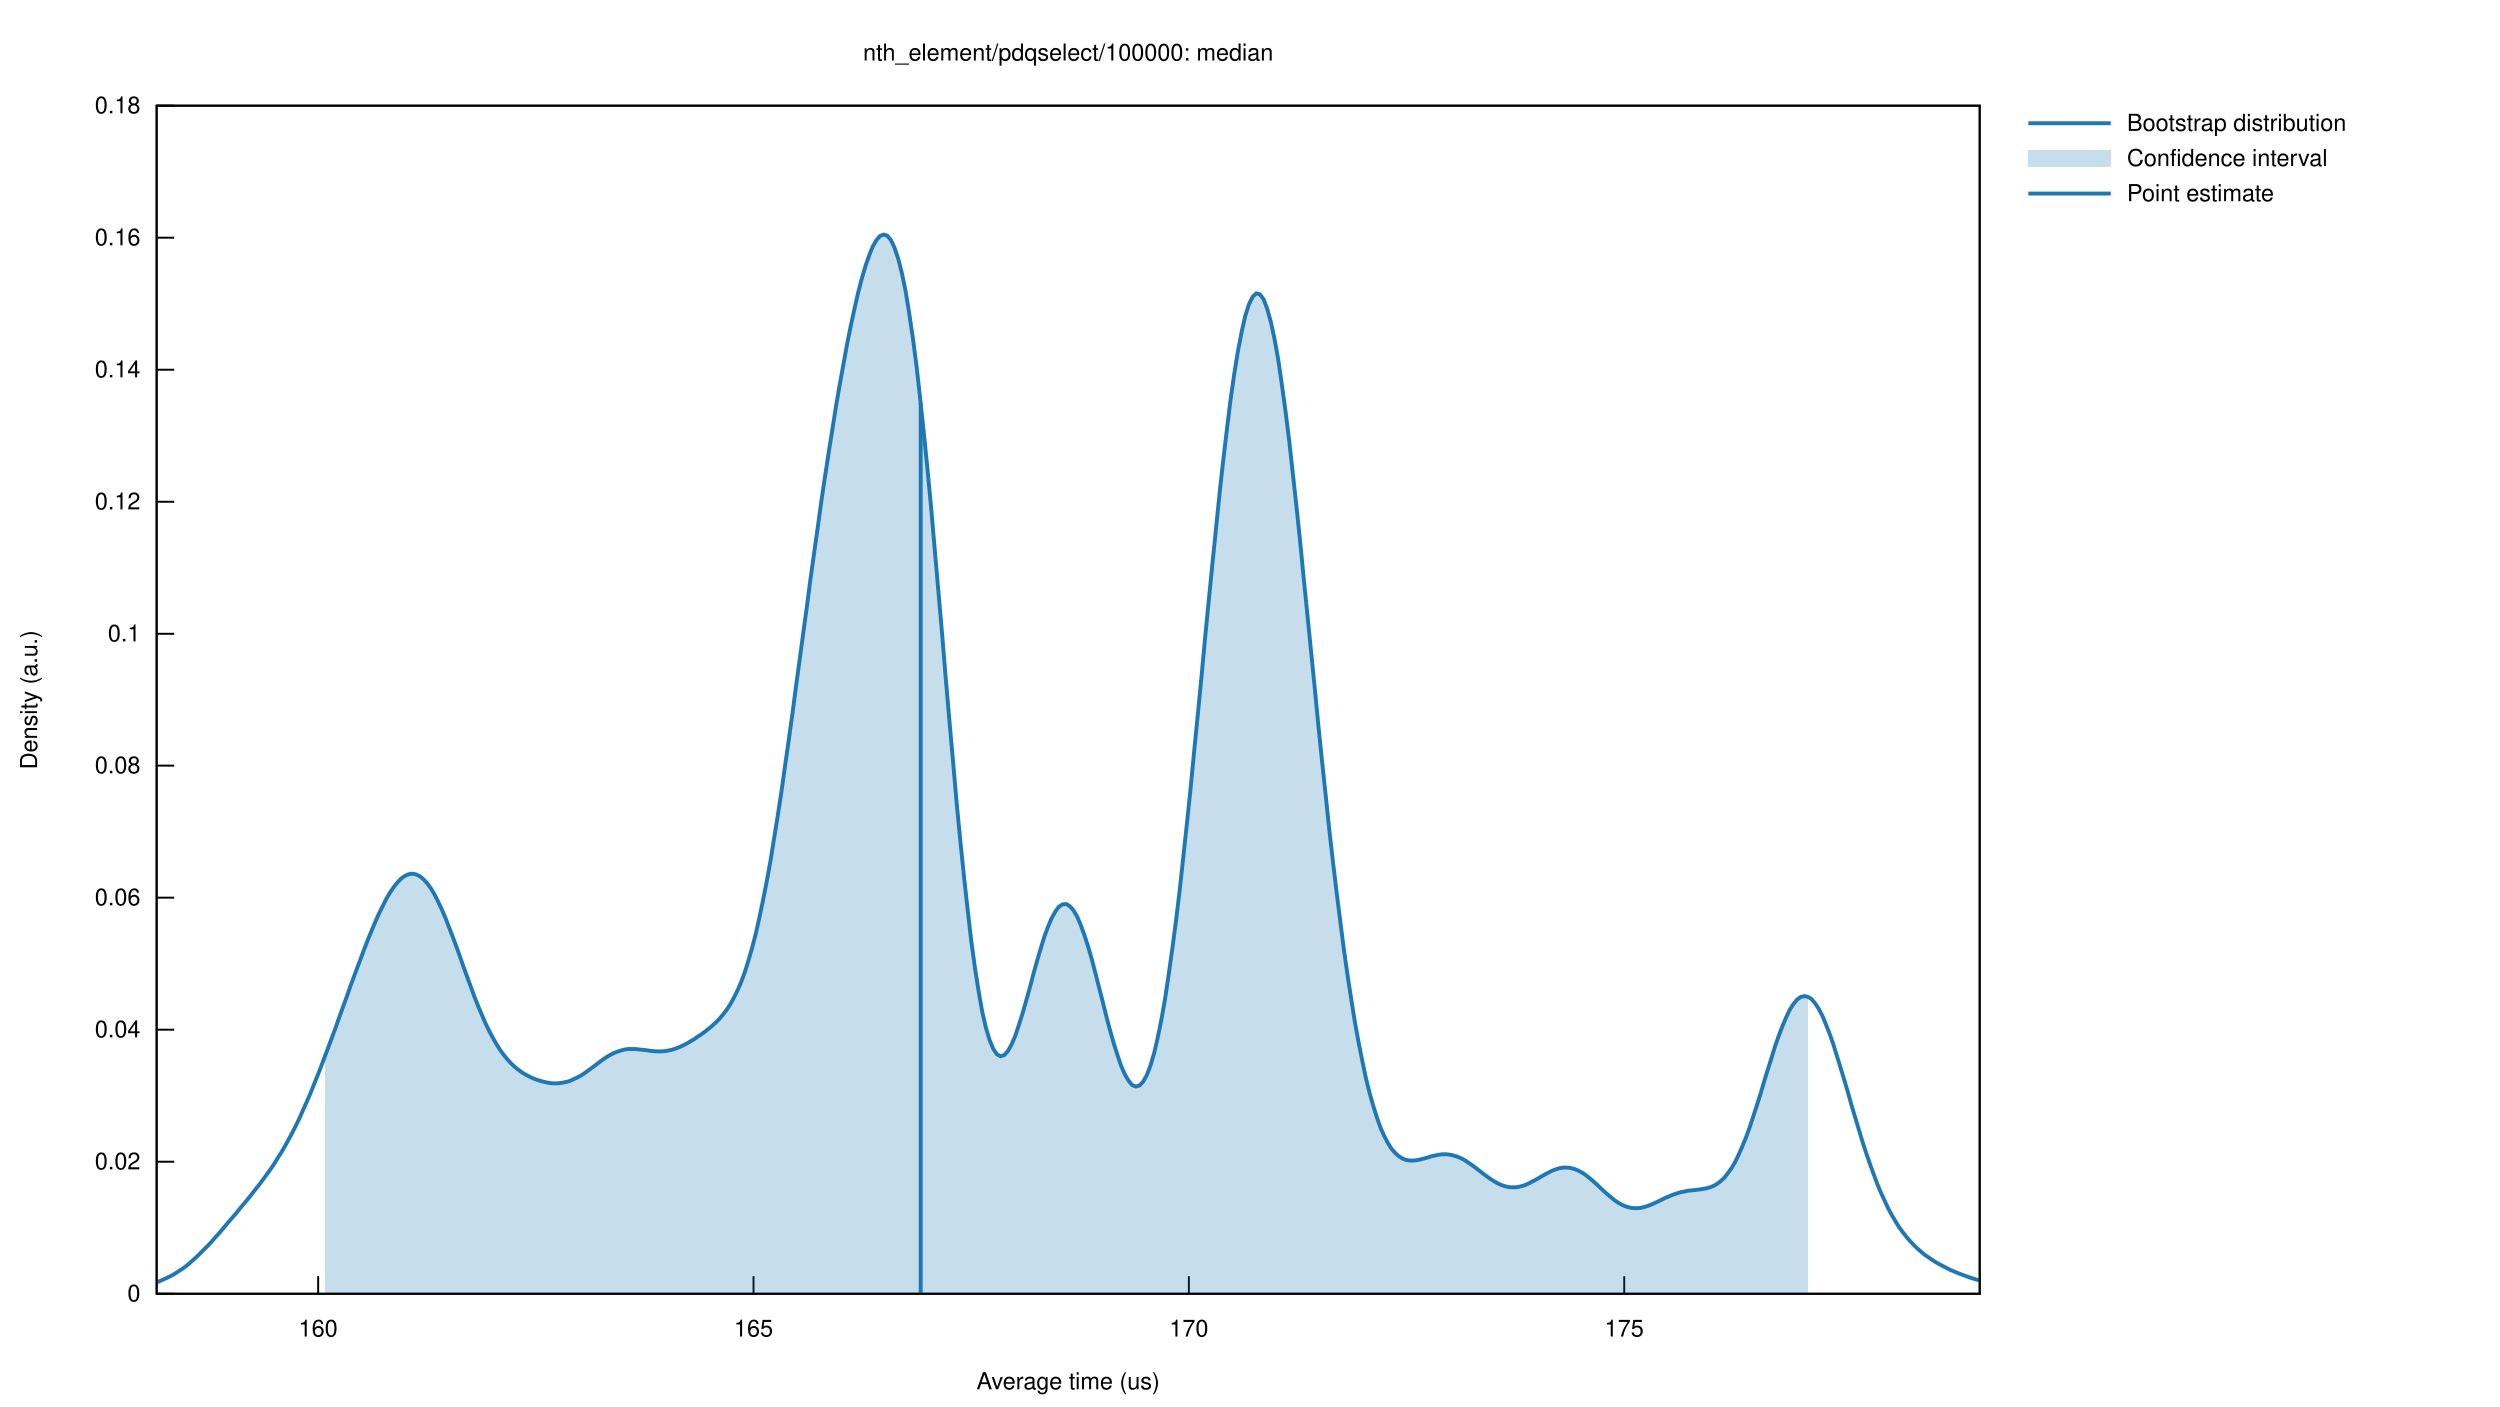
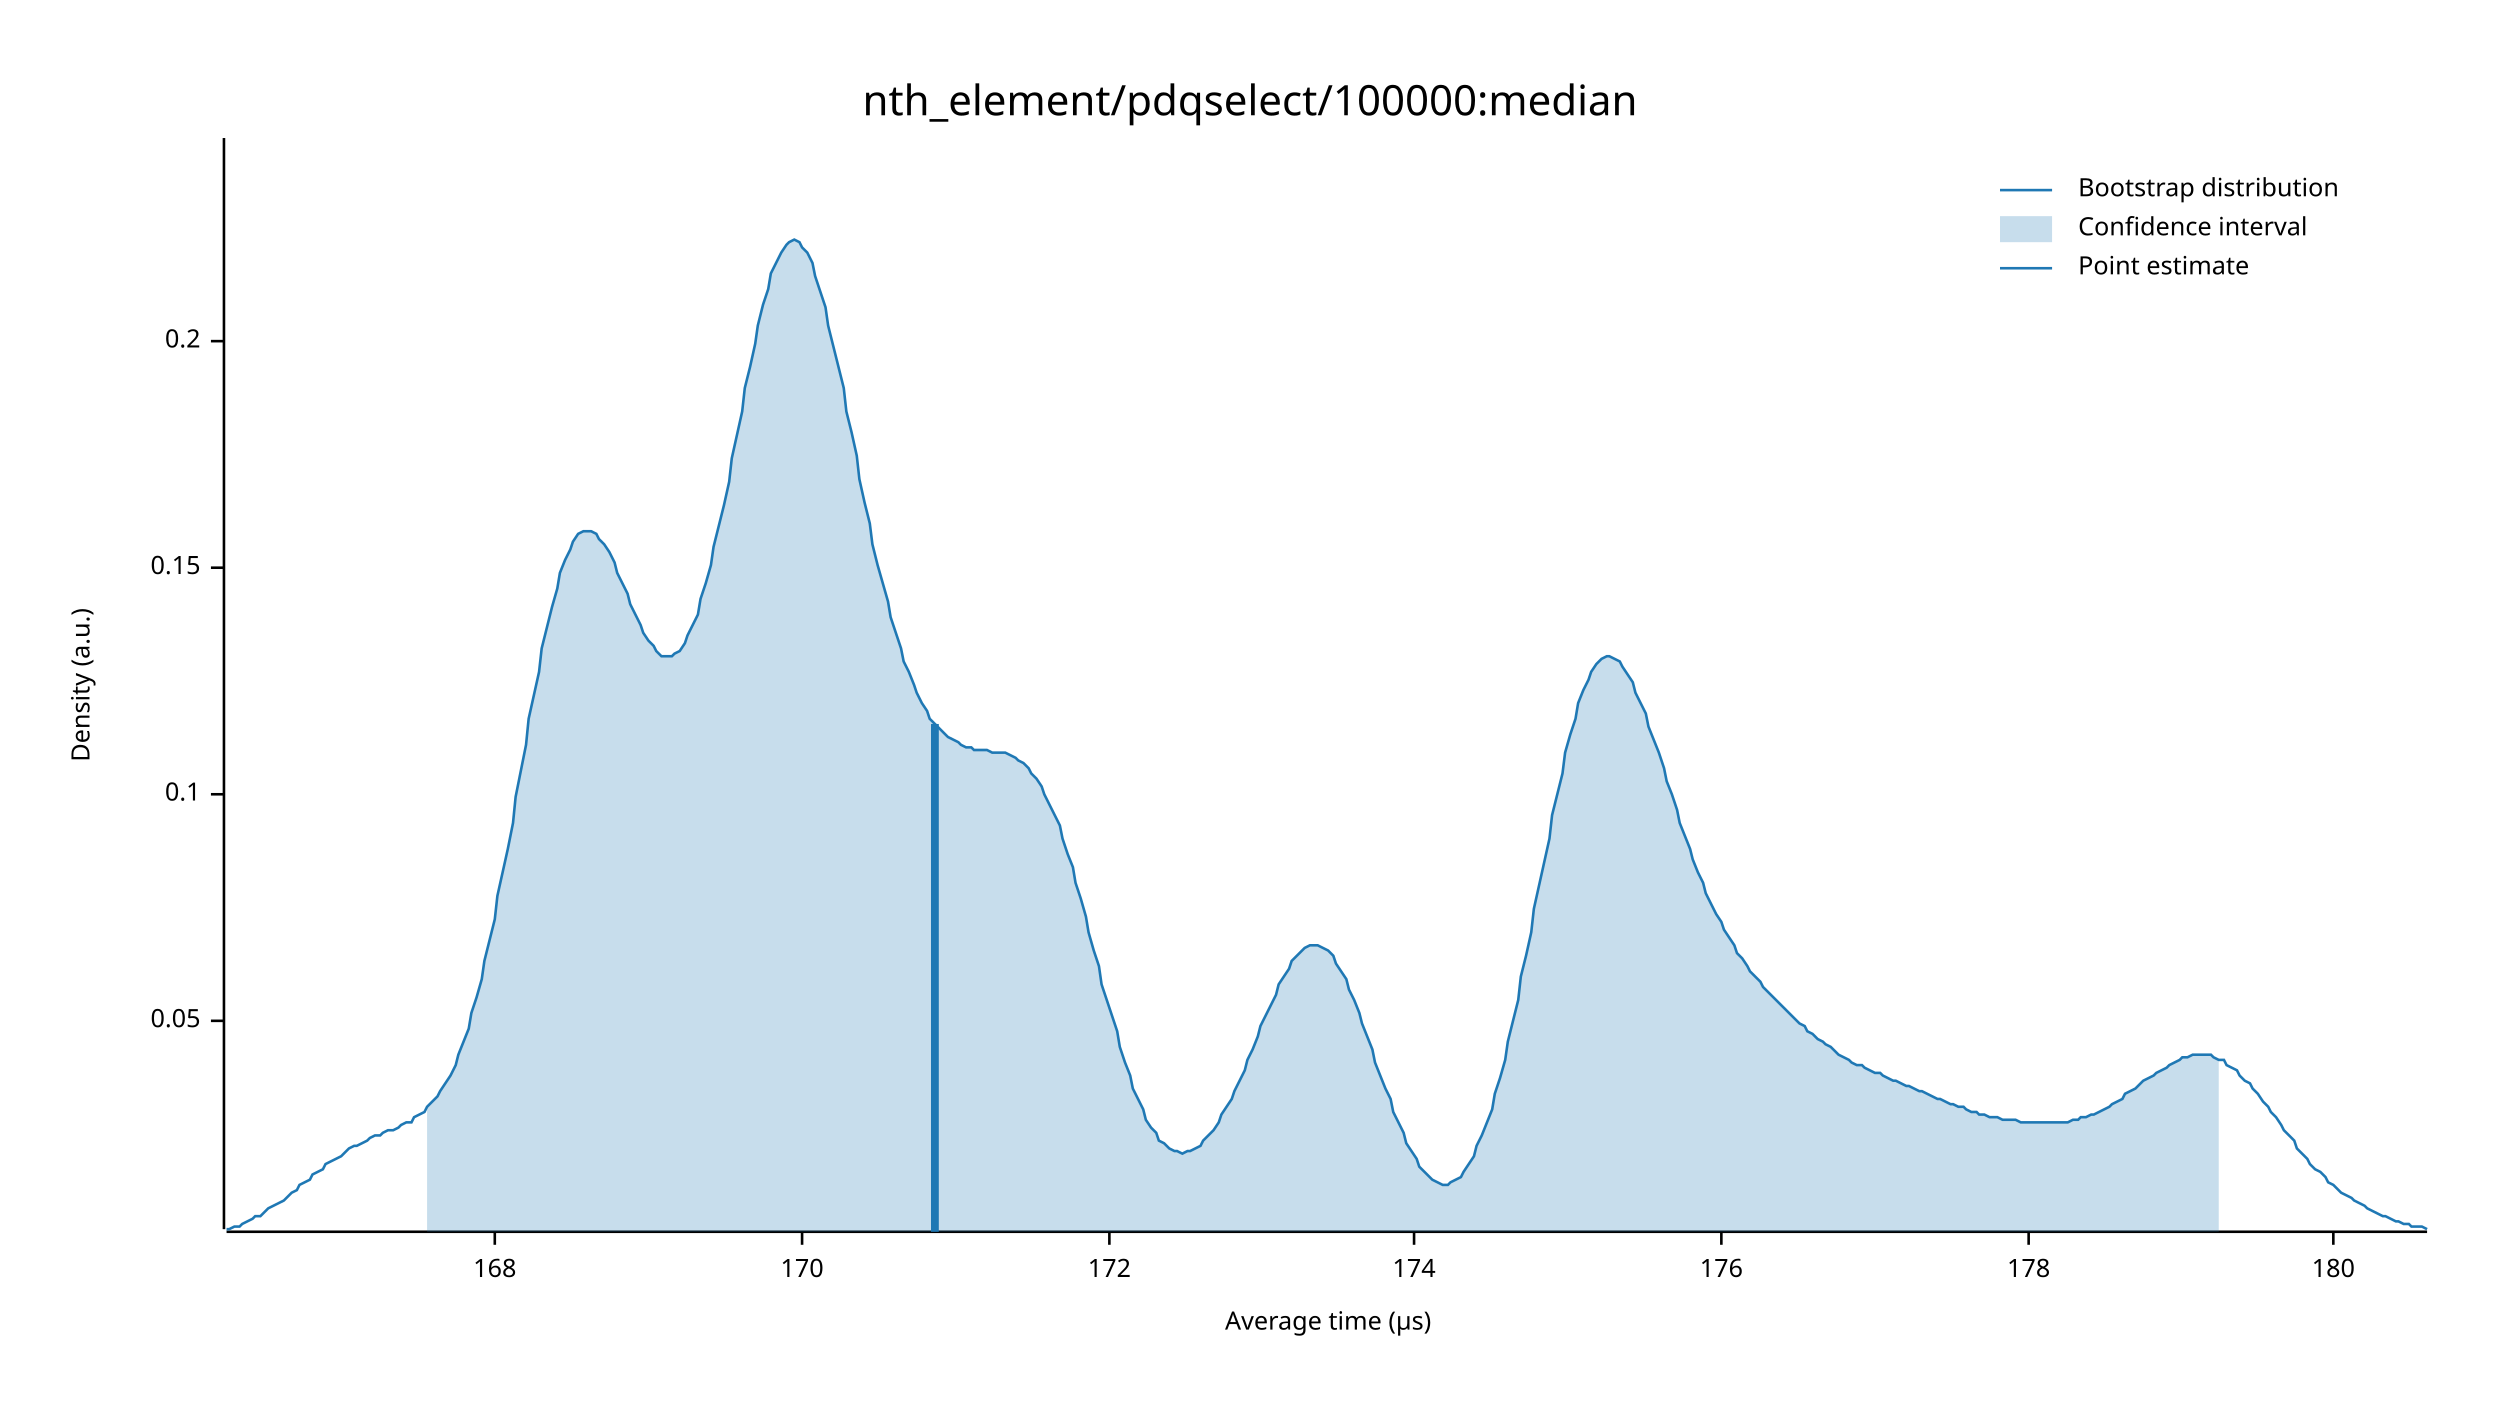
- <svg xmlns="http://www.w3.org/2000/svg" xmlns:xlink="http://www.w3.org/1999/xlink" viewBox="0 0 1280 720">
-   <g id="gnuplot_canvas">
-     <rect x="0" y="0" width="1280" height="720" fill="none" />
-     <defs>
-       <circle id="gpDot" r="0.5" stroke-width="0.5" stroke="currentColor" />
-       <path id="gpPt0" stroke-width="0.222" stroke="currentColor" d="M-1,0 h2 M0,-1 v2" />
-       <path id="gpPt1" stroke-width="0.222" stroke="currentColor" d="M-1,-1 L1,1 M1,-1 L-1,1" />
-       <path id="gpPt2" stroke-width="0.222" stroke="currentColor" d="M-1,0 L1,0 M0,-1 L0,1 M-1,-1 L1,1 M-1,1 L1,-1" />
-       <rect id="gpPt3" stroke-width="0.222" stroke="currentColor" x="-1" y="-1" width="2" height="2" />
-       <rect id="gpPt4" stroke-width="0.222" stroke="currentColor" fill="currentColor" x="-1" y="-1" width="2" height="2" />
-       <circle id="gpPt5" stroke-width="0.222" stroke="currentColor" cx="0" cy="0" r="1" />
-       <use xlink:href="#gpPt5" id="gpPt6" fill="currentColor" stroke="none" />
-       <path id="gpPt7" stroke-width="0.222" stroke="currentColor" d="M0,-1.33 L-1.33,0.67 L1.33,0.67 z" />
-       <use xlink:href="#gpPt7" id="gpPt8" fill="currentColor" stroke="none" />
-       <use xlink:href="#gpPt7" id="gpPt9" stroke="currentColor" transform="rotate(180)" />
-       <use xlink:href="#gpPt9" id="gpPt10" fill="currentColor" stroke="none" />
-       <use xlink:href="#gpPt3" id="gpPt11" stroke="currentColor" transform="rotate(45)" />
-       <use xlink:href="#gpPt11" id="gpPt12" fill="currentColor" stroke="none" />
-       <path id="gpPt13" stroke-width="0.222" stroke="currentColor" d="M0,1.330 L1.265,0.411 L0.782,-1.067 L-0.782,-1.076 L-1.265,0.411 z" />
-       <use xlink:href="#gpPt13" id="gpPt14" fill="currentColor" stroke="none" />
-       <filter id="textbox" filterUnits="objectBoundingBox" x="0" y="0" height="1" width="1">
-         <feFlood flood-color="white" flood-opacity="1" result="bgnd" />
-         <feComposite in="SourceGraphic" in2="bgnd" operator="atop" />
-       </filter>
-       <filter id="greybox" filterUnits="objectBoundingBox" x="0" y="0" height="1" width="1">
-         <feFlood flood-color="lightgrey" flood-opacity="1" result="grey" />
-         <feComposite in="SourceGraphic" in2="grey" operator="atop" />
-       </filter>
-     </defs>
-     <g fill="none" color="white" stroke="currentColor" stroke-width="1.00" stroke-linecap="butt" stroke-linejoin="miter">
- </g>
-     <g fill="none" color="black" stroke="currentColor" stroke-width="1.00" stroke-linecap="butt" stroke-linejoin="miter">
-       <path stroke="black" d="M80.2,662.4 L89.2,662.4  " />
-       <g transform="translate(71.9,666.3)" stroke="none" fill="black" font-family="Helvetica" font-size="12.00" text-anchor="end">
-         <text>
-           <tspan font-family="Helvetica"> 0</tspan>
-         </text>
-       </g>
-     </g>
-     <g fill="none" color="black" stroke="currentColor" stroke-width="1.00" stroke-linecap="butt" stroke-linejoin="miter">
-       <path stroke="black" d="M80.2,594.8 L89.2,594.8  " />
-       <g transform="translate(71.9,598.7)" stroke="none" fill="black" font-family="Helvetica" font-size="12.00" text-anchor="end">
-         <text>
-           <tspan font-family="Helvetica"> 0.02</tspan>
-         </text>
-       </g>
-     </g>
-     <g fill="none" color="black" stroke="currentColor" stroke-width="1.00" stroke-linecap="butt" stroke-linejoin="miter">
-       <path stroke="black" d="M80.2,527.2 L89.2,527.2  " />
-       <g transform="translate(71.9,531.1)" stroke="none" fill="black" font-family="Helvetica" font-size="12.00" text-anchor="end">
-         <text>
-           <tspan font-family="Helvetica"> 0.04</tspan>
-         </text>
-       </g>
-     </g>
-     <g fill="none" color="black" stroke="currentColor" stroke-width="1.00" stroke-linecap="butt" stroke-linejoin="miter">
-       <path stroke="black" d="M80.2,459.6 L89.2,459.6  " />
-       <g transform="translate(71.9,463.5)" stroke="none" fill="black" font-family="Helvetica" font-size="12.00" text-anchor="end">
-         <text>
-           <tspan font-family="Helvetica"> 0.06</tspan>
-         </text>
-       </g>
-     </g>
-     <g fill="none" color="black" stroke="currentColor" stroke-width="1.00" stroke-linecap="butt" stroke-linejoin="miter">
-       <path stroke="black" d="M80.2,392.0 L89.2,392.0  " />
-       <g transform="translate(71.9,395.9)" stroke="none" fill="black" font-family="Helvetica" font-size="12.00" text-anchor="end">
-         <text>
-           <tspan font-family="Helvetica"> 0.08</tspan>
-         </text>
-       </g>
-     </g>
-     <g fill="none" color="black" stroke="currentColor" stroke-width="1.00" stroke-linecap="butt" stroke-linejoin="miter">
-       <path stroke="black" d="M80.2,324.5 L89.2,324.5  " />
-       <g transform="translate(71.9,328.4)" stroke="none" fill="black" font-family="Helvetica" font-size="12.00" text-anchor="end">
-         <text>
-           <tspan font-family="Helvetica"> 0.1</tspan>
-         </text>
-       </g>
-     </g>
-     <g fill="none" color="black" stroke="currentColor" stroke-width="1.00" stroke-linecap="butt" stroke-linejoin="miter">
-       <path stroke="black" d="M80.2,256.9 L89.2,256.9  " />
-       <g transform="translate(71.9,260.8)" stroke="none" fill="black" font-family="Helvetica" font-size="12.00" text-anchor="end">
-         <text>
-           <tspan font-family="Helvetica"> 0.12</tspan>
-         </text>
-       </g>
-     </g>
-     <g fill="none" color="black" stroke="currentColor" stroke-width="1.00" stroke-linecap="butt" stroke-linejoin="miter">
-       <path stroke="black" d="M80.2,189.3 L89.2,189.3  " />
-       <g transform="translate(71.9,193.2)" stroke="none" fill="black" font-family="Helvetica" font-size="12.00" text-anchor="end">
-         <text>
-           <tspan font-family="Helvetica"> 0.14</tspan>
-         </text>
-       </g>
-     </g>
-     <g fill="none" color="black" stroke="currentColor" stroke-width="1.00" stroke-linecap="butt" stroke-linejoin="miter">
-       <path stroke="black" d="M80.2,121.7 L89.2,121.7  " />
-       <g transform="translate(71.9,125.6)" stroke="none" fill="black" font-family="Helvetica" font-size="12.00" text-anchor="end">
-         <text>
-           <tspan font-family="Helvetica"> 0.16</tspan>
-         </text>
-       </g>
-     </g>
-     <g fill="none" color="black" stroke="currentColor" stroke-width="1.00" stroke-linecap="butt" stroke-linejoin="miter">
-       <path stroke="black" d="M80.2,54.1 L89.2,54.1  " />
-       <g transform="translate(71.9,58.0)" stroke="none" fill="black" font-family="Helvetica" font-size="12.00" text-anchor="end">
-         <text>
-           <tspan font-family="Helvetica"> 0.18</tspan>
-         </text>
-       </g>
-     </g>
-     <g fill="none" color="black" stroke="currentColor" stroke-width="1.00" stroke-linecap="butt" stroke-linejoin="miter">
-       <path stroke="black" d="M162.9,662.4 L162.9,653.4  " />
-       <g transform="translate(162.9,684.3)" stroke="none" fill="black" font-family="Helvetica" font-size="12.00" text-anchor="middle">
-         <text>
-           <tspan font-family="Helvetica"> 160</tspan>
-         </text>
-       </g>
-     </g>
-     <g fill="none" color="black" stroke="currentColor" stroke-width="1.00" stroke-linecap="butt" stroke-linejoin="miter">
-       <path stroke="black" d="M385.8,662.4 L385.8,653.4  " />
-       <g transform="translate(385.8,684.3)" stroke="none" fill="black" font-family="Helvetica" font-size="12.00" text-anchor="middle">
-         <text>
-           <tspan font-family="Helvetica"> 165</tspan>
-         </text>
-       </g>
-     </g>
-     <g fill="none" color="black" stroke="currentColor" stroke-width="1.00" stroke-linecap="butt" stroke-linejoin="miter">
-       <path stroke="black" d="M608.7,662.4 L608.7,653.4  " />
-       <g transform="translate(608.7,684.3)" stroke="none" fill="black" font-family="Helvetica" font-size="12.00" text-anchor="middle">
-         <text>
-           <tspan font-family="Helvetica"> 170</tspan>
-         </text>
-       </g>
-     </g>
-     <g fill="none" color="black" stroke="currentColor" stroke-width="1.00" stroke-linecap="butt" stroke-linejoin="miter">
-       <path stroke="black" d="M831.6,662.4 L831.6,653.4  " />
-       <g transform="translate(831.6,684.3)" stroke="none" fill="black" font-family="Helvetica" font-size="12.00" text-anchor="middle">
-         <text>
-           <tspan font-family="Helvetica"> 175</tspan>
-         </text>
-       </g>
-     </g>
-     <g fill="none" color="black" stroke="currentColor" stroke-width="1.00" stroke-linecap="butt" stroke-linejoin="miter">
- </g>
-     <g fill="none" color="black" stroke="currentColor" stroke-width="1.00" stroke-linecap="butt" stroke-linejoin="miter">
-       <path stroke="black" d="M80.2,54.1 L80.2,662.4 L1013.6,662.4 L1013.6,54.1 L80.2,54.1 Z  " />
-     </g>
-     <g fill="none" color="black" stroke="currentColor" stroke-width="1.00" stroke-linecap="butt" stroke-linejoin="miter">
-       <g transform="translate(19.0,358.3) rotate(270)" stroke="none" fill="black" font-family="Helvetica" font-size="12.00" text-anchor="middle">
-         <text>
-           <tspan font-family="Helvetica">Density (a.u.)</tspan>
-         </text>
-       </g>
-     </g>
-     <g fill="none" color="black" stroke="currentColor" stroke-width="1.00" stroke-linecap="butt" stroke-linejoin="miter">
-       <g transform="translate(546.9,711.3)" stroke="none" fill="black" font-family="Helvetica" font-size="12.00" text-anchor="middle">
-         <text>
-           <tspan font-family="Helvetica">Average time (us)</tspan>
-         </text>
-       </g>
-     </g>
-     <g fill="none" color="black" stroke="currentColor" stroke-width="1.00" stroke-linecap="butt" stroke-linejoin="miter">
- </g>
-     <g id="gnuplot_plot_1">
-       <g fill="none" color="white" stroke="currentColor" stroke-width="2.00" stroke-linecap="butt" stroke-linejoin="miter">
- </g>
-       <g fill="none" color="black" stroke="currentColor" stroke-width="2.00" stroke-linecap="butt" stroke-linejoin="miter">
-         <g transform="translate(1089.0,67.0)" stroke="none" fill="black" font-family="Helvetica" font-size="12.00" text-anchor="start">
-           <text>
-             <tspan font-family="Helvetica">Bootstrap distribution</tspan>
-           </text>
-         </g>
-       </g>
-       <g fill="none" color="black" stroke="currentColor" stroke-width="2.00" stroke-linecap="butt" stroke-linejoin="miter">
-         <path stroke="rgb( 31, 120, 180)" d="M1038.5,63.1 L1080.7,63.1 M80.2,656.5 L82.1,655.8 L83.9,655.0 L85.8,654.1 L87.7,653.2 L89.6,652.1   L91.4,650.9 L93.3,649.7 L95.2,648.3 L97.0,646.8 L98.9,645.1 L100.8,643.4 L102.6,641.6 L104.5,639.7   L106.4,637.8 L108.3,635.8 L110.1,633.7 L112.0,631.6 L113.9,629.4 L115.7,627.2 L117.6,625.0 L119.5,622.8   L121.4,620.6 L123.2,618.3 L125.1,616.1 L127.0,613.8 L128.8,611.5 L130.7,609.1 L132.6,606.7 L134.4,604.3   L136.3,601.7 L138.2,599.1 L140.1,596.3 L141.9,593.4 L143.8,590.4 L145.7,587.2 L147.5,583.9 L149.4,580.4   L151.3,576.7 L153.2,572.8 L155.0,568.7 L156.9,564.5 L158.8,560.1 L160.6,555.6 L162.5,550.9 L164.4,546.1   L166.2,541.2 L168.1,536.2 L170.0,531.1 L171.9,526.0 L173.7,520.8 L175.6,515.6 L177.5,510.4 L179.3,505.2   L181.2,500.1 L183.1,495.0 L185.0,490.0 L186.8,485.1 L188.7,480.3 L190.6,475.7 L192.4,471.4 L194.3,467.2   L196.2,463.4 L198.0,459.8 L199.9,456.7 L201.8,453.9 L203.7,451.6 L205.5,449.7 L207.4,448.4 L209.3,447.6   L211.1,447.3 L213.0,447.7 L214.9,448.6 L216.7,450.1 L218.6,452.1 L220.5,454.7 L222.4,457.8 L224.2,461.4   L226.1,465.4 L228.0,469.8 L229.8,474.5 L231.7,479.4 L233.6,484.5 L235.5,489.8 L237.3,495.0 L239.2,500.2   L241.1,505.3 L242.9,510.3 L244.8,515.1 L246.7,519.6 L248.5,523.8 L250.4,527.7 L252.3,531.3 L254.2,534.6   L256.0,537.5 L257.9,540.1 L259.8,542.4 L261.6,544.4 L263.5,546.2 L265.4,547.7 L267.3,549.1 L269.1,550.2   L271.0,551.2 L272.9,552.1 L274.7,552.8 L276.6,553.4 L278.5,553.9 L280.3,554.3 L282.2,554.6 L284.1,554.7   L286.0,554.6 L287.8,554.4 L289.7,554.0 L291.6,553.5 L293.4,552.7 L295.3,551.8 L297.2,550.8 L299.1,549.6   L300.9,548.3 L302.8,546.9 L304.7,545.5 L306.5,544.1 L308.4,542.7 L310.3,541.4 L312.1,540.3 L314.0,539.3   L315.9,538.5 L317.8,537.9 L319.6,537.4 L321.5,537.1 L323.4,537.1 L325.2,537.1 L327.1,537.3 L329.0,537.5   L330.9,537.7 L332.7,538.0 L334.6,538.2 L336.5,538.3 L338.3,538.3 L340.2,538.2 L342.1,537.9 L343.9,537.5   L345.8,536.9 L347.7,536.2 L349.6,535.3 L351.4,534.4 L353.3,533.3 L355.2,532.2 L357.0,530.9 L358.9,529.7   L360.8,528.3 L362.7,526.8 L364.5,525.3 L366.4,523.6 L368.3,521.7 L370.1,519.5 L372.0,517.1 L373.9,514.2   L375.7,510.9 L377.6,507.1 L379.5,502.7 L381.4,497.6 L383.2,491.8 L385.1,485.2 L387.0,477.9 L388.8,469.8   L390.7,460.8 L392.6,451.1 L394.5,440.7 L396.3,429.5 L398.2,417.7 L400.1,405.3 L401.9,392.4 L403.8,379.2   L405.7,365.6 L407.5,351.8 L409.4,337.9 L411.3,323.9 L413.2,310.0 L415.0,296.2 L416.9,282.6 L418.8,269.2   L420.6,256.1 L422.5,243.4 L424.4,231.0 L426.3,219.1 L428.1,207.6 L430.0,196.6 L431.9,186.2 L433.7,176.2   L435.6,166.8 L437.5,158.1 L439.3,150.1 L441.2,142.8 L443.1,136.3 L445.0,130.8 L446.8,126.3 L448.7,123.0   L450.6,120.8 L452.4,120.1 L454.3,120.7 L456.2,123.0 L458.0,126.9 L459.9,132.5 L461.8,140.0 L463.7,149.2   L465.5,160.3 L467.4,173.2 L469.3,187.7 L471.1,203.9 L473.0,221.6 L474.9,240.6 L476.8,260.6 L478.6,281.6   L480.5,303.2 L482.4,325.1 L484.2,347.1 L486.1,369.0 L488.0,390.4 L489.8,411.0 L491.7,430.7 L493.6,449.2   L495.5,466.3 L497.3,481.9 L499.2,495.7 L501.1,507.8 L502.9,518.0 L504.8,526.3 L506.7,532.6 L508.6,537.1   L510.4,539.8 L512.3,540.8 L514.2,540.2 L516.0,538.2 L517.9,534.8 L519.8,530.4 L521.6,525.0 L523.5,519.0   L525.4,512.4 L527.3,505.6 L529.1,498.7 L531.0,491.9 L532.9,485.5 L534.7,479.6 L536.6,474.4 L538.5,470.0   L540.4,466.6 L542.2,464.2 L544.1,463.0 L546.0,462.9 L547.8,464.0 L549.7,466.2 L551.6,469.5 L553.4,473.8   L555.3,479.0 L557.2,484.9 L559.1,491.5 L560.9,498.5 L562.8,505.9 L564.7,513.3 L566.5,520.6 L568.4,527.7   L570.3,534.4 L572.2,540.4 L574.0,545.7 L575.9,550.0 L577.8,553.3 L579.6,555.5 L581.5,556.3 L583.4,555.8   L585.2,553.9 L587.1,550.6 L589.0,545.7 L590.9,539.3 L592.7,531.5 L594.6,522.2 L596.5,511.5 L598.3,499.4   L600.2,486.0 L602.1,471.5 L604.0,455.8 L605.8,439.2 L607.7,421.7 L609.6,403.5 L611.4,384.7 L613.3,365.6   L615.2,346.1 L617.0,326.7 L618.9,307.3 L620.8,288.2 L622.7,269.6 L624.5,251.8 L626.4,234.8 L628.3,218.8   L630.1,204.2 L632.0,191.0 L633.9,179.4 L635.8,169.6 L637.6,161.6 L639.5,155.7 L641.4,151.9 L643.2,150.2   L645.1,150.7 L647.0,153.3 L648.8,158.1 L650.7,164.9 L652.6,173.8 L654.5,184.4 L656.3,196.8 L658.2,210.7   L660.1,225.9 L661.9,242.2 L663.8,259.5 L665.7,277.5 L667.5,296.0 L669.4,314.9 L671.3,333.8 L673.2,352.8   L675.0,371.5 L676.9,389.8 L678.8,407.7 L680.6,424.9 L682.5,441.5 L684.4,457.3 L686.3,472.3 L688.1,486.4   L690.0,499.7 L691.9,512.0 L693.7,523.3 L695.6,533.7 L697.5,543.2 L699.3,551.8 L701.2,559.5 L703.1,566.2   L705.0,572.2 L706.8,577.3 L708.7,581.6 L710.6,585.2 L712.4,588.1 L714.3,590.3 L716.2,592.0 L718.1,593.2   L719.9,593.9 L721.8,594.2 L723.7,594.2 L725.5,594.0 L727.4,593.6 L729.3,593.1 L731.1,592.6 L733.0,592.0   L734.9,591.6 L736.8,591.2 L738.6,591.0 L740.5,591.0 L742.4,591.2 L744.2,591.6 L746.1,592.2 L748.0,593.0   L749.9,594.0 L751.7,595.2 L753.6,596.5 L755.5,597.9 L757.3,599.3 L759.2,600.8 L761.1,602.2 L762.9,603.5   L764.8,604.7 L766.7,605.8 L768.6,606.7 L770.4,607.3 L772.3,607.8 L774.2,607.9 L776.0,607.9 L777.9,607.6   L779.8,607.1 L781.7,606.4 L783.5,605.5 L785.4,604.5 L787.3,603.5 L789.1,602.4 L791.0,601.3 L792.9,600.3   L794.7,599.4 L796.6,598.7 L798.5,598.1 L800.4,597.8 L802.2,597.8 L804.1,598.0 L806.0,598.5 L807.8,599.2   L809.7,600.2 L811.6,601.4 L813.5,602.9 L815.3,604.4 L817.2,606.1 L819.1,607.9 L820.9,609.6 L822.8,611.3   L824.7,612.9 L826.5,614.4 L828.4,615.7 L830.3,616.8 L832.2,617.6 L834.0,618.2 L835.9,618.5 L837.8,618.6   L839.6,618.5 L841.5,618.1 L843.4,617.5 L845.3,616.8 L847.1,616.0 L849.0,615.1 L850.9,614.2 L852.7,613.3   L854.6,612.5 L856.5,611.7 L858.3,611.1 L860.2,610.5 L862.1,610.1 L864.0,609.7 L865.8,609.5 L867.7,609.3   L869.6,609.1 L871.4,608.8 L873.3,608.5 L875.2,608.0 L877.1,607.3 L878.9,606.3 L880.8,604.9 L882.7,603.2   L884.5,600.9 L886.4,598.3 L888.3,595.1 L890.1,591.4 L892.0,587.1 L893.9,582.5 L895.8,577.3 L897.6,571.8   L899.5,566.0 L901.4,560.0 L903.2,553.8 L905.1,547.7 L907.0,541.7 L908.8,535.8 L910.7,530.4 L912.6,525.4   L914.5,520.9 L916.3,517.1 L918.2,514.1 L920.1,511.8 L921.9,510.5 L923.8,510.0 L925.7,510.4 L927.6,511.6   L929.4,513.8 L931.3,516.7 L933.2,520.4 L935.0,524.8 L936.9,529.7 L938.8,535.1 L940.6,541.0 L942.5,547.1   L944.4,553.4 L946.3,559.8 L948.1,566.3 L950.0,572.6 L951.9,578.9 L953.7,584.9 L955.6,590.7 L957.5,596.2   L959.4,601.4 L961.2,606.3 L963.1,610.8 L965.0,614.9 L966.8,618.8 L968.7,622.3 L970.6,625.5 L972.4,628.4   L974.3,631.0 L976.2,633.4 L978.1,635.6 L979.9,637.5 L981.8,639.3 L983.7,641.0 L985.5,642.5 L987.4,643.8   L989.3,645.1 L991.2,646.3 L993.0,647.3 L994.9,648.3 L996.8,649.3 L998.6,650.2 L1000.5,651.0 L1002.4,651.8   L1004.2,652.5 L1006.1,653.2 L1008.0,653.9 L1009.9,654.5 L1011.7,655.1 L1013.6,655.6  " />
-       </g>
-     </g>
-     <g id="gnuplot_plot_2">
-       <g fill="none" color="white" stroke="rgb( 31, 120, 180)" stroke-width="1.00" stroke-linecap="butt" stroke-linejoin="miter">
- </g>
-       <g fill="none" color="black" stroke="currentColor" stroke-width="1.00" stroke-linecap="butt" stroke-linejoin="miter">
-         <g transform="translate(1089.0,85.0)" stroke="none" fill="black" font-family="Helvetica" font-size="12.00" text-anchor="start">
-           <text>
-             <tspan font-family="Helvetica">Confidence interval</tspan>
-           </text>
-         </g>
-       </g>
-       <g fill="none" color="black" stroke="currentColor" stroke-width="1.00" stroke-linecap="butt" stroke-linejoin="miter">
-         <g stroke="none" shape-rendering="crispEdges">
-           <polygon fill="rgb( 31, 120, 180)" fill-opacity="0.25" points="1038.5,85.6 1080.7,85.6 1080.7,76.6 1038.5,76.6 " />
-           <polygon fill="rgb( 31, 120, 180)" fill-opacity="0.25" points="166.2,541.2 168.1,536.2 170.0,531.1 171.9,526.0 173.7,520.8 175.6,515.6 177.5,510.4 179.3,505.2 181.2,500.1 183.1,495.0 185.0,490.0 186.8,485.1 188.7,480.3 190.6,475.7 192.4,471.4 194.3,467.2 196.2,463.4 198.0,459.8 199.9,456.7 201.8,453.9 203.7,451.6 205.5,449.7 207.4,448.4 209.3,447.6 211.1,447.3 213.0,447.7 214.9,448.6 216.7,450.1 218.6,452.1 220.5,454.7 222.4,457.8 224.2,461.4 226.1,465.4 228.0,469.8 229.8,474.5 231.7,479.4 233.6,484.5 235.5,489.8 237.3,495.0 239.2,500.2 241.1,505.3 242.9,510.3 244.8,515.1 246.7,519.6 248.5,523.8 250.4,527.7 252.3,531.3 254.2,534.6 256.0,537.5 257.9,540.1 259.8,542.4 261.6,544.4 263.5,546.2 265.4,547.7 267.3,549.1 269.1,550.2 271.0,551.2 272.9,552.1 274.7,552.8 276.6,553.4 278.5,553.9 280.3,554.3 282.2,554.6 284.1,554.7 286.0,554.6 287.8,554.4 289.7,554.0 291.6,553.5 293.4,552.7 295.3,551.8 297.2,550.8 299.1,549.6 300.9,548.3 302.8,546.9 304.7,545.5 306.5,544.1 308.4,542.7 310.3,541.4 312.1,540.3 314.0,539.3 315.9,538.5 317.8,537.9 319.6,537.4 321.5,537.1 323.4,537.1 325.2,537.1 327.1,537.3 329.0,537.5 330.9,537.7 332.7,538.0 334.6,538.2 336.5,538.3 338.3,538.3 340.2,538.2 342.1,537.9 343.9,537.5 345.8,536.9 347.7,536.2 349.6,535.3 351.4,534.4 353.3,533.3 355.2,532.2 357.0,530.9 358.9,529.7 360.8,528.3 362.7,526.8 364.5,525.3 366.4,523.6 368.3,521.7 370.1,519.5 372.0,517.1 373.9,514.2 375.7,510.9 377.6,507.1 379.5,502.7 381.4,497.6 383.2,491.8 385.1,485.2 387.0,477.9 388.8,469.8 390.7,460.8 392.6,451.1 394.5,440.7 396.3,429.5 398.2,417.7 400.1,405.3 401.9,392.4 403.8,379.2 405.7,365.6 407.5,351.8 409.4,337.9 411.3,323.9 413.2,310.0 415.0,296.2 416.9,282.6 418.8,269.2 420.6,256.1 422.5,243.4 424.4,231.0 426.3,219.1 428.1,207.6 430.0,196.6 431.9,186.2 433.7,176.2 435.6,166.8 437.5,158.1 439.3,150.1 441.2,142.8 443.1,136.3 445.0,130.8 446.8,126.3 448.7,123.0 450.6,120.8 452.4,120.1 454.3,120.7 456.2,123.0 458.0,126.9 459.9,132.5 461.8,140.0 463.7,149.2 465.5,160.3 467.4,173.2 469.3,187.7 471.1,203.9 473.0,221.6 474.9,240.6 476.8,260.6 478.6,281.6 480.5,303.2 482.4,325.1 484.2,347.1 486.1,369.0 488.0,390.4 489.8,411.0 491.7,430.7 493.6,449.2 495.5,466.3 497.3,481.9 499.2,495.7 501.1,507.8 502.9,518.0 504.8,526.3 506.7,532.6 508.6,537.1 510.4,539.8 512.3,540.8 514.2,540.2 516.0,538.2 517.9,534.8 519.8,530.4 521.6,525.0 523.5,519.0 525.4,512.4 527.3,505.6 529.1,498.7 531.0,491.9 532.9,485.5 534.7,479.6 536.6,474.4 538.5,470.0 540.4,466.6 542.2,464.2 544.1,463.0 546.0,462.9 547.8,464.0 549.7,466.2 551.6,469.5 553.4,473.8 555.3,479.0 557.2,484.9 559.1,491.5 560.9,498.5 562.8,505.9 564.7,513.3 566.5,520.6 568.4,527.7 570.3,534.4 572.2,540.4 574.0,545.7 575.9,550.0 577.8,553.3 579.6,555.5 581.5,556.3 583.4,555.8 585.2,553.9 587.1,550.6 589.0,545.7 590.9,539.3 592.7,531.5 594.6,522.2 596.5,511.5 598.3,499.4 600.2,486.0 602.1,471.5 604.0,455.8 605.8,439.2 607.7,421.7 609.6,403.5 611.4,384.7 613.3,365.6 615.2,346.1 617.0,326.7 618.9,307.3 620.8,288.2 622.7,269.6 624.5,251.8 626.4,234.8 628.3,218.8 630.1,204.2 632.0,191.0 633.9,179.4 635.8,169.6 637.6,161.6 639.5,155.7 641.4,151.9 643.2,150.2 645.1,150.7 647.0,153.3 648.8,158.1 650.7,164.9 652.6,173.8 654.5,184.4 656.3,196.8 658.2,210.7 660.1,225.9 661.9,242.2 663.8,259.5 665.7,277.5 667.5,296.0 669.4,314.9 671.3,333.8 673.2,352.8 675.0,371.5 676.9,389.8 678.8,407.7 680.6,424.9 682.5,441.5 684.4,457.3 686.3,472.3 688.1,486.4 690.0,499.7 691.9,512.0 693.7,523.3 695.6,533.7 697.5,543.2 699.3,551.8 701.2,559.5 703.1,566.2 705.0,572.2 706.8,577.3 708.7,581.6 710.6,585.2 712.4,588.1 714.3,590.3 716.2,592.0 718.1,593.2 719.9,593.9 721.8,594.2 723.7,594.2 725.5,594.0 727.4,593.6 729.3,593.1 731.1,592.6 733.0,592.0 734.9,591.6 736.8,591.2 738.6,591.0 740.5,591.0 742.4,591.2 744.2,591.6 746.1,592.2 748.0,593.0 749.9,594.0 751.7,595.2 753.6,596.5 755.5,597.9 757.3,599.3 759.2,600.8 761.1,602.2 762.9,603.5 764.8,604.7 766.7,605.8 768.6,606.7 770.4,607.3 772.3,607.8 774.2,607.9 776.0,607.9 777.9,607.6 779.8,607.1 781.7,606.4 783.5,605.5 785.4,604.5 787.3,603.5 789.1,602.4 791.0,601.3 792.9,600.3 794.7,599.4 796.6,598.7 798.5,598.1 800.4,597.8 802.2,597.8 804.1,598.0 806.0,598.5 807.8,599.2 809.7,600.2 811.6,601.4 813.5,602.9 815.3,604.4 817.2,606.1 819.1,607.9 820.9,609.6 822.8,611.3 824.7,612.9 826.5,614.4 828.4,615.7 830.3,616.8 832.2,617.6 834.0,618.2 835.9,618.5 837.8,618.6 839.6,618.5 841.5,618.1 843.4,617.5 845.3,616.8 847.1,616.0 849.0,615.1 850.9,614.2 852.7,613.3 854.6,612.5 856.5,611.7 858.3,611.1 860.2,610.5 862.1,610.1 864.0,609.7 865.8,609.5 867.7,609.3 869.6,609.1 871.4,608.8 873.3,608.5 875.2,608.0 877.1,607.3 878.9,606.3 880.8,604.9 882.7,603.2 884.5,600.9 886.4,598.3 888.3,595.1 890.1,591.4 892.0,587.1 893.9,582.5 895.8,577.3 897.6,571.8 899.5,566.0 901.4,560.0 903.2,553.8 905.1,547.7 907.0,541.7 908.8,535.8 910.7,530.4 912.6,525.4 914.5,520.9 916.3,517.1 918.2,514.1 920.1,511.8 921.9,510.5 923.8,510.0 925.7,510.4 925.7,662.4 923.8,662.4 921.9,662.4 920.1,662.4 918.2,662.4 916.3,662.4 914.5,662.4 912.6,662.4 910.7,662.4 908.8,662.4 907.0,662.4 905.1,662.4 903.2,662.4 901.4,662.4 899.5,662.4 897.6,662.4 895.8,662.4 893.9,662.4 892.0,662.4 890.1,662.4 888.3,662.4 886.4,662.4 884.5,662.4 882.7,662.4 880.8,662.4 878.9,662.4 877.1,662.4 875.2,662.4 873.3,662.4 871.4,662.4 869.6,662.4 867.7,662.4 865.8,662.4 864.0,662.4 862.1,662.4 860.2,662.4 858.3,662.4 856.5,662.4 854.6,662.4 852.7,662.4 850.9,662.4 849.0,662.4 847.1,662.4 845.3,662.4 843.4,662.4 841.5,662.4 839.6,662.4 837.8,662.4 835.9,662.4 834.0,662.4 832.2,662.4 830.3,662.4 828.4,662.4 826.5,662.4 824.7,662.4 822.8,662.4 820.9,662.4 819.1,662.4 817.2,662.4 815.3,662.4 813.5,662.4 811.6,662.4 809.7,662.4 807.8,662.4 806.0,662.4 804.1,662.4 802.2,662.4 800.4,662.4 798.5,662.4 796.6,662.4 794.7,662.4 792.9,662.4 791.0,662.4 789.1,662.4 787.3,662.4 785.4,662.4 783.5,662.4 781.7,662.4 779.8,662.4 777.9,662.4 776.0,662.4 774.2,662.4 772.3,662.4 770.4,662.4 768.6,662.4 766.7,662.4 764.8,662.4 762.9,662.4 761.1,662.4 759.2,662.4 757.3,662.4 755.5,662.4 753.6,662.4 751.7,662.4 749.9,662.4 748.0,662.4 746.1,662.4 744.2,662.4 742.4,662.4 740.5,662.4 738.6,662.4 736.8,662.4 734.9,662.4 733.0,662.4 731.1,662.4 729.3,662.4 727.4,662.4 725.5,662.4 723.7,662.4 721.8,662.4 719.9,662.4 718.1,662.4 716.2,662.4 714.3,662.4 712.4,662.4 710.6,662.4 708.7,662.4 706.8,662.4 705.0,662.4 703.1,662.4 701.2,662.4 699.3,662.4 697.5,662.4 695.6,662.4 693.7,662.4 691.9,662.4 690.0,662.4 688.1,662.4 686.3,662.4 684.4,662.4 682.5,662.4 680.6,662.4 678.8,662.4 676.9,662.4 675.0,662.4 673.2,662.4 671.3,662.4 669.4,662.4 667.5,662.4 665.7,662.4 663.8,662.4 661.9,662.4 660.1,662.4 658.2,662.4 656.3,662.4 654.5,662.4 652.6,662.4 650.7,662.4 648.8,662.4 647.0,662.4 645.1,662.4 643.2,662.4 641.4,662.4 639.5,662.4 637.6,662.4 635.8,662.4 633.9,662.4 632.0,662.4 630.1,662.4 628.3,662.4 626.4,662.4 624.5,662.4 622.7,662.4 620.8,662.4 618.9,662.4 617.0,662.4 615.2,662.4 613.3,662.4 611.4,662.4 609.6,662.4 607.7,662.4 605.8,662.4 604.0,662.4 602.1,662.4 600.2,662.4 598.3,662.4 596.5,662.4 594.6,662.4 592.7,662.4 590.9,662.4 589.0,662.4 587.1,662.4 585.2,662.4 583.4,662.4 581.5,662.4 579.6,662.4 577.8,662.4 575.9,662.4 574.0,662.4 572.2,662.4 570.3,662.4 568.4,662.4 566.5,662.4 564.7,662.4 562.8,662.4 560.9,662.4 559.1,662.4 557.2,662.4 555.3,662.4 553.4,662.4 551.6,662.4 549.7,662.4 547.8,662.4 546.0,662.4 544.1,662.4 542.2,662.4 540.4,662.4 538.5,662.4 536.6,662.4 534.7,662.4 532.9,662.4 531.0,662.4 529.1,662.4 527.3,662.4 525.4,662.4 523.5,662.4 521.6,662.4 519.8,662.4 517.9,662.4 516.0,662.4 514.2,662.4 512.3,662.4 510.4,662.4 508.6,662.4 506.7,662.4 504.8,662.4 502.9,662.4 501.1,662.4 499.2,662.4 497.3,662.4 495.5,662.4 493.6,662.4 491.7,662.4 489.8,662.4 488.0,662.4 486.1,662.4 484.2,662.4 482.4,662.4 480.5,662.4 478.6,662.4 476.8,662.4 474.9,662.4 473.0,662.4 471.1,662.4 469.3,662.4 467.4,662.4 465.5,662.4 463.7,662.4 461.8,662.4 459.9,662.4 458.0,662.4 456.2,662.4 454.3,662.4 452.4,662.4 450.6,662.4 448.7,662.4 446.8,662.4 445.0,662.4 443.1,662.4 441.2,662.4 439.3,662.4 437.5,662.4 435.6,662.4 433.7,662.4 431.9,662.4 430.0,662.4 428.1,662.4 426.3,662.4 424.4,662.4 422.5,662.4 420.6,662.4 418.8,662.4 416.9,662.4 415.0,662.4 413.2,662.4 411.3,662.4 409.4,662.4 407.5,662.4 405.7,662.4 403.8,662.4 401.9,662.4 400.1,662.4 398.2,662.4 396.3,662.4 394.5,662.4 392.6,662.4 390.7,662.4 388.8,662.4 387.0,662.4 385.1,662.4 383.2,662.4 381.4,662.4 379.5,662.4 377.6,662.4 375.7,662.4 373.9,662.4 372.0,662.4 370.1,662.4 368.3,662.4 366.4,662.4 364.5,662.4 362.7,662.4 360.8,662.4 358.9,662.4 357.0,662.4 355.2,662.4 353.3,662.4 351.4,662.4 349.6,662.4 347.7,662.4 345.8,662.4 343.9,662.4 342.1,662.4 340.2,662.4 338.3,662.4 336.5,662.4 334.6,662.4 332.7,662.4 330.9,662.4 329.0,662.4 327.1,662.4 325.2,662.4 323.4,662.4 321.5,662.4 319.6,662.4 317.8,662.4 315.9,662.4 314.0,662.4 312.1,662.4 310.3,662.4 308.4,662.4 306.5,662.4 304.7,662.4 302.8,662.4 300.9,662.4 299.1,662.4 297.2,662.4 295.3,662.4 293.4,662.4 291.6,662.4 289.7,662.4 287.8,662.4 286.0,662.4 284.1,662.4 282.2,662.4 280.3,662.4 278.5,662.4 276.6,662.4 274.7,662.4 272.9,662.4 271.0,662.4 269.1,662.4 267.3,662.4 265.4,662.4 263.5,662.4 261.6,662.4 259.8,662.4 257.9,662.4 256.0,662.4 254.2,662.4 252.3,662.4 250.4,662.4 248.5,662.4 246.7,662.4 244.8,662.4 242.9,662.4 241.1,662.4 239.2,662.4 237.3,662.4 235.5,662.4 233.6,662.4 231.7,662.4 229.8,662.4 228.0,662.4 226.1,662.4 224.2,662.4 222.4,662.4 220.5,662.4 218.6,662.4 216.7,662.4 214.9,662.4 213.0,662.4 211.1,662.4 209.3,662.4 207.4,662.4 205.5,662.4 203.7,662.4 201.8,662.4 199.9,662.4 198.0,662.4 196.2,662.4 194.3,662.4 192.4,662.4 190.6,662.4 188.7,662.4 186.8,662.4 185.0,662.4 183.1,662.4 181.2,662.4 179.3,662.4 177.5,662.4 175.6,662.4 173.7,662.4 171.9,662.4 170.0,662.4 168.1,662.4 166.2,662.4 " />
-         </g>
-       </g>
-     </g>
-     <g id="gnuplot_plot_3">
-       <g fill="none" color="white" stroke="rgb( 31, 120, 180)" stroke-width="2.00" stroke-linecap="butt" stroke-linejoin="miter">
- </g>
-       <g fill="none" color="black" stroke="currentColor" stroke-width="2.00" stroke-linecap="butt" stroke-linejoin="miter">
-         <g transform="translate(1089.0,103.0)" stroke="none" fill="black" font-family="Helvetica" font-size="12.00" text-anchor="start">
-           <text>
-             <tspan font-family="Helvetica">Point estimate</tspan>
-           </text>
-         </g>
-       </g>
-       <g fill="none" color="black" stroke="currentColor" stroke-width="2.00" stroke-linecap="butt" stroke-linejoin="miter">
-         <path stroke="rgb( 31, 120, 180)" d="M1038.5,99.1 L1080.7,99.1 M471.4,662.4 L471.4,206.3  " />
-       </g>
-     </g>
-     <g fill="none" color="black" stroke="currentColor" stroke-width="2.00" stroke-linecap="butt" stroke-linejoin="miter">
- </g>
-     <g fill="none" color="black" stroke="black" stroke-width="1.00" stroke-linecap="butt" stroke-linejoin="miter">
- </g>
-     <g fill="none" color="black" stroke="currentColor" stroke-width="1.00" stroke-linecap="butt" stroke-linejoin="miter">
-       <path stroke="black" d="M80.2,54.1 L80.2,662.4 L1013.6,662.4 L1013.6,54.1 L80.2,54.1 Z  " />
-     </g>
-     <g fill="none" color="black" stroke="currentColor" stroke-width="1.00" stroke-linecap="butt" stroke-linejoin="miter">
-       <g transform="translate(546.9,31.0)" stroke="none" fill="black" font-family="Helvetica" font-size="12.00" text-anchor="middle">
-         <text>
-           <tspan font-family="Helvetica">nth_element/pdqselect/100000: median</tspan>
-         </text>
-       </g>
-     </g>
-     <g fill="none" color="black" stroke="currentColor" stroke-width="1.00" stroke-linecap="butt" stroke-linejoin="miter">
- </g>
-   </g>
+ <svg xmlns="http://www.w3.org/2000/svg" width="960" height="540" viewBox="0 0 960 540">
+   <text x="480" y="32" dy="0.76em" text-anchor="middle" font-family="sans-serif" font-size="16.129" opacity="1" fill="#000000">
+ nth_element/pdqselect/100000:median
+ </text>
+   <text x="27" y="263" dy="0.76em" text-anchor="middle" font-family="sans-serif" font-size="9.677" opacity="1" fill="#000000" transform="rotate(270, 27, 263)">
+ Density (a.u.)
+ </text>
+   <text x="510" y="513" dy="-0.5ex" text-anchor="middle" font-family="sans-serif" font-size="9.677" opacity="1" fill="#000000">
+ Average time (µs)
+ </text>
+   <polyline fill="none" opacity="1" stroke="#000000" stroke-width="1" points="86,53 86,472 " />
+   <text x="77" y="392" dy="0.5ex" text-anchor="end" font-family="sans-serif" font-size="9.677" opacity="1" fill="#000000">
+ 0.05
+ </text>
+   <polyline fill="none" opacity="1" stroke="#000000" stroke-width="1" points="81,392 86,392 " />
+   <text x="77" y="305" dy="0.5ex" text-anchor="end" font-family="sans-serif" font-size="9.677" opacity="1" fill="#000000">
+ 0.1
+ </text>
+   <polyline fill="none" opacity="1" stroke="#000000" stroke-width="1" points="81,305 86,305 " />
+   <text x="77" y="218" dy="0.5ex" text-anchor="end" font-family="sans-serif" font-size="9.677" opacity="1" fill="#000000">
+ 0.15
+ </text>
+   <polyline fill="none" opacity="1" stroke="#000000" stroke-width="1" points="81,218 86,218 " />
+   <text x="77" y="131" dy="0.5ex" text-anchor="end" font-family="sans-serif" font-size="9.677" opacity="1" fill="#000000">
+ 0.2
+ </text>
+   <polyline fill="none" opacity="1" stroke="#000000" stroke-width="1" points="81,131 86,131 " />
+   <polyline fill="none" opacity="1" stroke="#000000" stroke-width="1" points="87,473 932,473 " />
+   <text x="190" y="483" dy="0.76em" text-anchor="middle" font-family="sans-serif" font-size="9.677" opacity="1" fill="#000000">
+ 168
+ </text>
+   <polyline fill="none" opacity="1" stroke="#000000" stroke-width="1" points="190,473 190,478 " />
+   <text x="308" y="483" dy="0.76em" text-anchor="middle" font-family="sans-serif" font-size="9.677" opacity="1" fill="#000000">
+ 170
+ </text>
+   <polyline fill="none" opacity="1" stroke="#000000" stroke-width="1" points="308,473 308,478 " />
+   <text x="426" y="483" dy="0.76em" text-anchor="middle" font-family="sans-serif" font-size="9.677" opacity="1" fill="#000000">
+ 172
+ </text>
+   <polyline fill="none" opacity="1" stroke="#000000" stroke-width="1" points="426,473 426,478 " />
+   <text x="543" y="483" dy="0.76em" text-anchor="middle" font-family="sans-serif" font-size="9.677" opacity="1" fill="#000000">
+ 174
+ </text>
+   <polyline fill="none" opacity="1" stroke="#000000" stroke-width="1" points="543,473 543,478 " />
+   <text x="661" y="483" dy="0.76em" text-anchor="middle" font-family="sans-serif" font-size="9.677" opacity="1" fill="#000000">
+ 176
+ </text>
+   <polyline fill="none" opacity="1" stroke="#000000" stroke-width="1" points="661,473 661,478 " />
+   <text x="779" y="483" dy="0.76em" text-anchor="middle" font-family="sans-serif" font-size="9.677" opacity="1" fill="#000000">
+ 178
+ </text>
+   <polyline fill="none" opacity="1" stroke="#000000" stroke-width="1" points="779,473 779,478 " />
+   <text x="896" y="483" dy="0.76em" text-anchor="middle" font-family="sans-serif" font-size="9.677" opacity="1" fill="#000000">
+ 180
+ </text>
+   <polyline fill="none" opacity="1" stroke="#000000" stroke-width="1" points="896,473 896,478 " />
+   <polyline fill="none" opacity="1" stroke="#1F78B4" stroke-width="1" points="87,472 88,472 90,471 92,471 93,470 95,469 97,468 98,467 100,467 102,465 103,464 105,463 107,462 109,461 110,460 112,458 114,457 115,455 117,454 119,453 120,451 122,450 124,449 125,447 127,446 129,445 131,444 132,443 134,441 136,440 137,440 139,439 141,438 142,437 144,436 146,436 147,435 149,434 151,434 153,433 154,432 156,431 158,431 159,429 161,428 163,427 164,425 166,423 168,421 169,419 171,416 173,413 175,409 176,405 178,400 180,395 181,389 183,383 185,376 186,369 188,361 190,353 191,344 193,335 195,326 197,316 198,306 200,296 202,286 203,276 205,267 207,258 208,249 210,241 212,233 214,226 215,220 217,215 219,211 220,208 222,205 224,204 225,204 227,204 229,205 230,207 232,209 234,212 236,216 237,220 239,224 241,228 242,232 244,236 246,240 247,243 249,246 251,248 252,250 254,252 256,252 258,252 259,251 261,250 263,247 264,244 266,240 268,236 269,230 271,224 273,217 274,210 276,202 278,194 280,185 281,176 283,167 285,158 286,149 288,141 290,132 291,125 293,117 295,111 296,105 298,101 300,97 302,94 303,93 305,92 307,93 308,95 310,97 312,101 313,106 315,112 317,118 318,125 320,133 322,141 324,149 325,158 327,166 329,175 330,184 332,193 334,201 335,209 337,217 339,224 341,231 342,237 344,243 346,249 347,254 349,258 351,263 352,266 354,270 356,273 357,276 359,278 361,280 363,282 364,283 366,284 368,285 369,286 371,287 373,287 374,288 376,288 378,288 379,288 381,289 383,289 385,289 386,289 388,290 390,291 391,292 393,293 395,295 396,297 398,299 400,302 401,305 403,309 405,313 407,317 408,322 410,328 412,333 413,339 415,345 417,352 418,358 420,365 422,371 423,378 425,384 427,390 429,396 430,402 432,408 434,413 435,418 437,422 439,426 440,430 442,433 444,435 445,438 447,439 449,441 451,442 452,442 454,443 456,442 457,442 459,441 461,440 462,438 464,436 466,434 468,431 469,428 471,425 473,422 474,419 476,415 478,411 479,407 481,403 483,398 484,394 486,390 488,386 490,382 491,378 493,375 495,372 496,369 498,367 500,365 501,364 503,363 505,363 506,363 508,364 510,365 512,367 513,370 515,373 517,376 518,380 520,384 522,389 523,393 525,398 527,403 528,408 530,413 532,418 534,422 535,427 537,431 539,435 540,439 542,442 544,445 545,448 547,450 549,452 550,453 552,454 554,455 556,455 557,454 559,453 561,452 562,450 564,447 566,444 567,440 569,436 571,431 573,426 574,420 576,414 578,407 579,400 581,392 583,384 584,375 586,367 588,358 589,349 591,340 593,331 595,322 596,313 598,305 600,297 601,289 603,282 605,276 606,270 608,265 610,261 611,258 613,255 615,253 617,252 618,252 620,253 622,254 623,256 625,259 627,262 628,266 630,270 632,274 633,279 635,284 637,289 639,295 640,300 642,305 644,311 645,316 647,321 649,326 650,330 652,335 654,339 655,343 657,347 659,351 661,354 662,357 664,360 666,363 667,366 669,368 671,371 672,373 674,375 676,377 677,379 679,381 681,383 683,385 684,386 686,388 688,390 689,391 691,393 693,394 694,396 696,397 698,399 700,400 701,401 703,402 705,404 706,405 708,406 710,407 711,408 713,409 715,409 716,410 718,411 720,412 722,412 723,413 725,414 727,415 728,415 730,416 732,417 733,417 735,418 737,419 738,419 740,420 742,421 744,422 745,422 747,423 749,424 750,424 752,425 754,425 755,426 757,427 759,427 760,428 762,428 764,429 766,429 767,429 769,430 771,430 772,430 774,430 776,431 777,431 779,431 781,431 782,431 784,431 786,431 788,431 789,431 791,431 793,431 794,431 796,430 798,430 799,429 801,429 803,428 804,428 806,427 808,426 810,425 811,424 813,423 815,422 816,420 818,419 820,418 821,417 823,415 825,414 827,413 828,412 830,411 832,410 833,409 835,408 837,407 838,406 840,406 842,405 843,405 845,405 847,405 849,405 850,406 852,407 854,407 855,409 857,410 859,411 860,413 862,415 864,416 865,418 867,420 869,423 871,425 872,427 874,429 876,432 877,434 879,436 881,438 882,441 884,443 886,445 887,447 889,449 891,450 893,452 894,454 896,455 898,457 899,458 901,459 903,460 904,461 906,462 908,463 909,464 911,465 913,466 915,467 916,467 918,468 920,469 921,469 923,470 925,470 926,471 928,471 930,471 932,472 " />
+   <polygon opacity="0.25" fill="#1F78B4" points="164,425 166,423 168,421 169,419 171,416 173,413 175,409 176,405 178,400 180,395 181,389 183,383 185,376 186,369 188,361 190,353 191,344 193,335 195,326 197,316 198,306 200,296 202,286 203,276 205,267 207,258 208,249 210,241 212,233 214,226 215,220 217,215 219,211 220,208 222,205 224,204 225,204 227,204 229,205 230,207 232,209 234,212 236,216 237,220 239,224 241,228 242,232 244,236 246,240 247,243 249,246 251,248 252,250 254,252 256,252 258,252 259,251 261,250 263,247 264,244 266,240 268,236 269,230 271,224 273,217 274,210 276,202 278,194 280,185 281,176 283,167 285,158 286,149 288,141 290,132 291,125 293,117 295,111 296,105 298,101 300,97 302,94 303,93 305,92 307,93 308,95 310,97 312,101 313,106 315,112 317,118 318,125 320,133 322,141 324,149 325,158 327,166 329,175 330,184 332,193 334,201 335,209 337,217 339,224 341,231 342,237 344,243 346,249 347,254 349,258 351,263 352,266 354,270 356,273 357,276 359,278 361,280 363,282 364,283 366,284 368,285 369,286 371,287 373,287 374,288 376,288 378,288 379,288 381,289 383,289 385,289 386,289 388,290 390,291 391,292 393,293 395,295 396,297 398,299 400,302 401,305 403,309 405,313 407,317 408,322 410,328 412,333 413,339 415,345 417,352 418,358 420,365 422,371 423,378 425,384 427,390 429,396 430,402 432,408 434,413 435,418 437,422 439,426 440,430 442,433 444,435 445,438 447,439 449,441 451,442 452,442 454,443 456,442 457,442 459,441 461,440 462,438 464,436 466,434 468,431 469,428 471,425 473,422 474,419 476,415 478,411 479,407 481,403 483,398 484,394 486,390 488,386 490,382 491,378 493,375 495,372 496,369 498,367 500,365 501,364 503,363 505,363 506,363 508,364 510,365 512,367 513,370 515,373 517,376 518,380 520,384 522,389 523,393 525,398 527,403 528,408 530,413 532,418 534,422 535,427 537,431 539,435 540,439 542,442 544,445 545,448 547,450 549,452 550,453 552,454 554,455 556,455 557,454 559,453 561,452 562,450 564,447 566,444 567,440 569,436 571,431 573,426 574,420 576,414 578,407 579,400 581,392 583,384 584,375 586,367 588,358 589,349 591,340 593,331 595,322 596,313 598,305 600,297 601,289 603,282 605,276 606,270 608,265 610,261 611,258 613,255 615,253 617,252 618,252 620,253 622,254 623,256 625,259 627,262 628,266 630,270 632,274 633,279 635,284 637,289 639,295 640,300 642,305 644,311 645,316 647,321 649,326 650,330 652,335 654,339 655,343 657,347 659,351 661,354 662,357 664,360 666,363 667,366 669,368 671,371 672,373 674,375 676,377 677,379 679,381 681,383 683,385 684,386 686,388 688,390 689,391 691,393 693,394 694,396 696,397 698,399 700,400 701,401 703,402 705,404 706,405 708,406 710,407 711,408 713,409 715,409 716,410 718,411 720,412 722,412 723,413 725,414 727,415 728,415 730,416 732,417 733,417 735,418 737,419 738,419 740,420 742,421 744,422 745,422 747,423 749,424 750,424 752,425 754,425 755,426 757,427 759,427 760,428 762,428 764,429 766,429 767,429 769,430 771,430 772,430 774,430 776,431 777,431 779,431 781,431 782,431 784,431 786,431 788,431 789,431 791,431 793,431 794,431 796,430 798,430 799,429 801,429 803,428 804,428 806,427 808,426 810,425 811,424 813,423 815,422 816,420 818,419 820,418 821,417 823,415 825,414 827,413 828,412 830,411 832,410 833,409 835,408 837,407 838,406 840,406 842,405 843,405 845,405 847,405 849,405 850,406 852,407 852,473 164,473 " />
+   <polyline fill="none" opacity="1" stroke="#1F78B4" stroke-width="3" points="359,473 359,278 " />
+   <text x="798" y="68" dy="0.76em" text-anchor="start" font-family="sans-serif" font-size="9.677" opacity="1" fill="#000000">
+ Bootstrap distribution
+ </text>
+   <text x="798" y="83" dy="0.76em" text-anchor="start" font-family="sans-serif" font-size="9.677" opacity="1" fill="#000000">
+ Confidence interval
+ </text>
+   <text x="798" y="98" dy="0.76em" text-anchor="start" font-family="sans-serif" font-size="9.677" opacity="1" fill="#000000">
+ Point estimate
+ </text>
+   <polyline fill="none" opacity="1" stroke="#1F78B4" stroke-width="1" points="768,73 788,73 " />
+   <rect x="768" y="83" width="20" height="10" opacity="0.25" fill="#1F78B4" stroke="none" />
+   <polyline fill="none" opacity="1" stroke="#1F78B4" stroke-width="1" points="768,103 788,103 " />
</svg>
